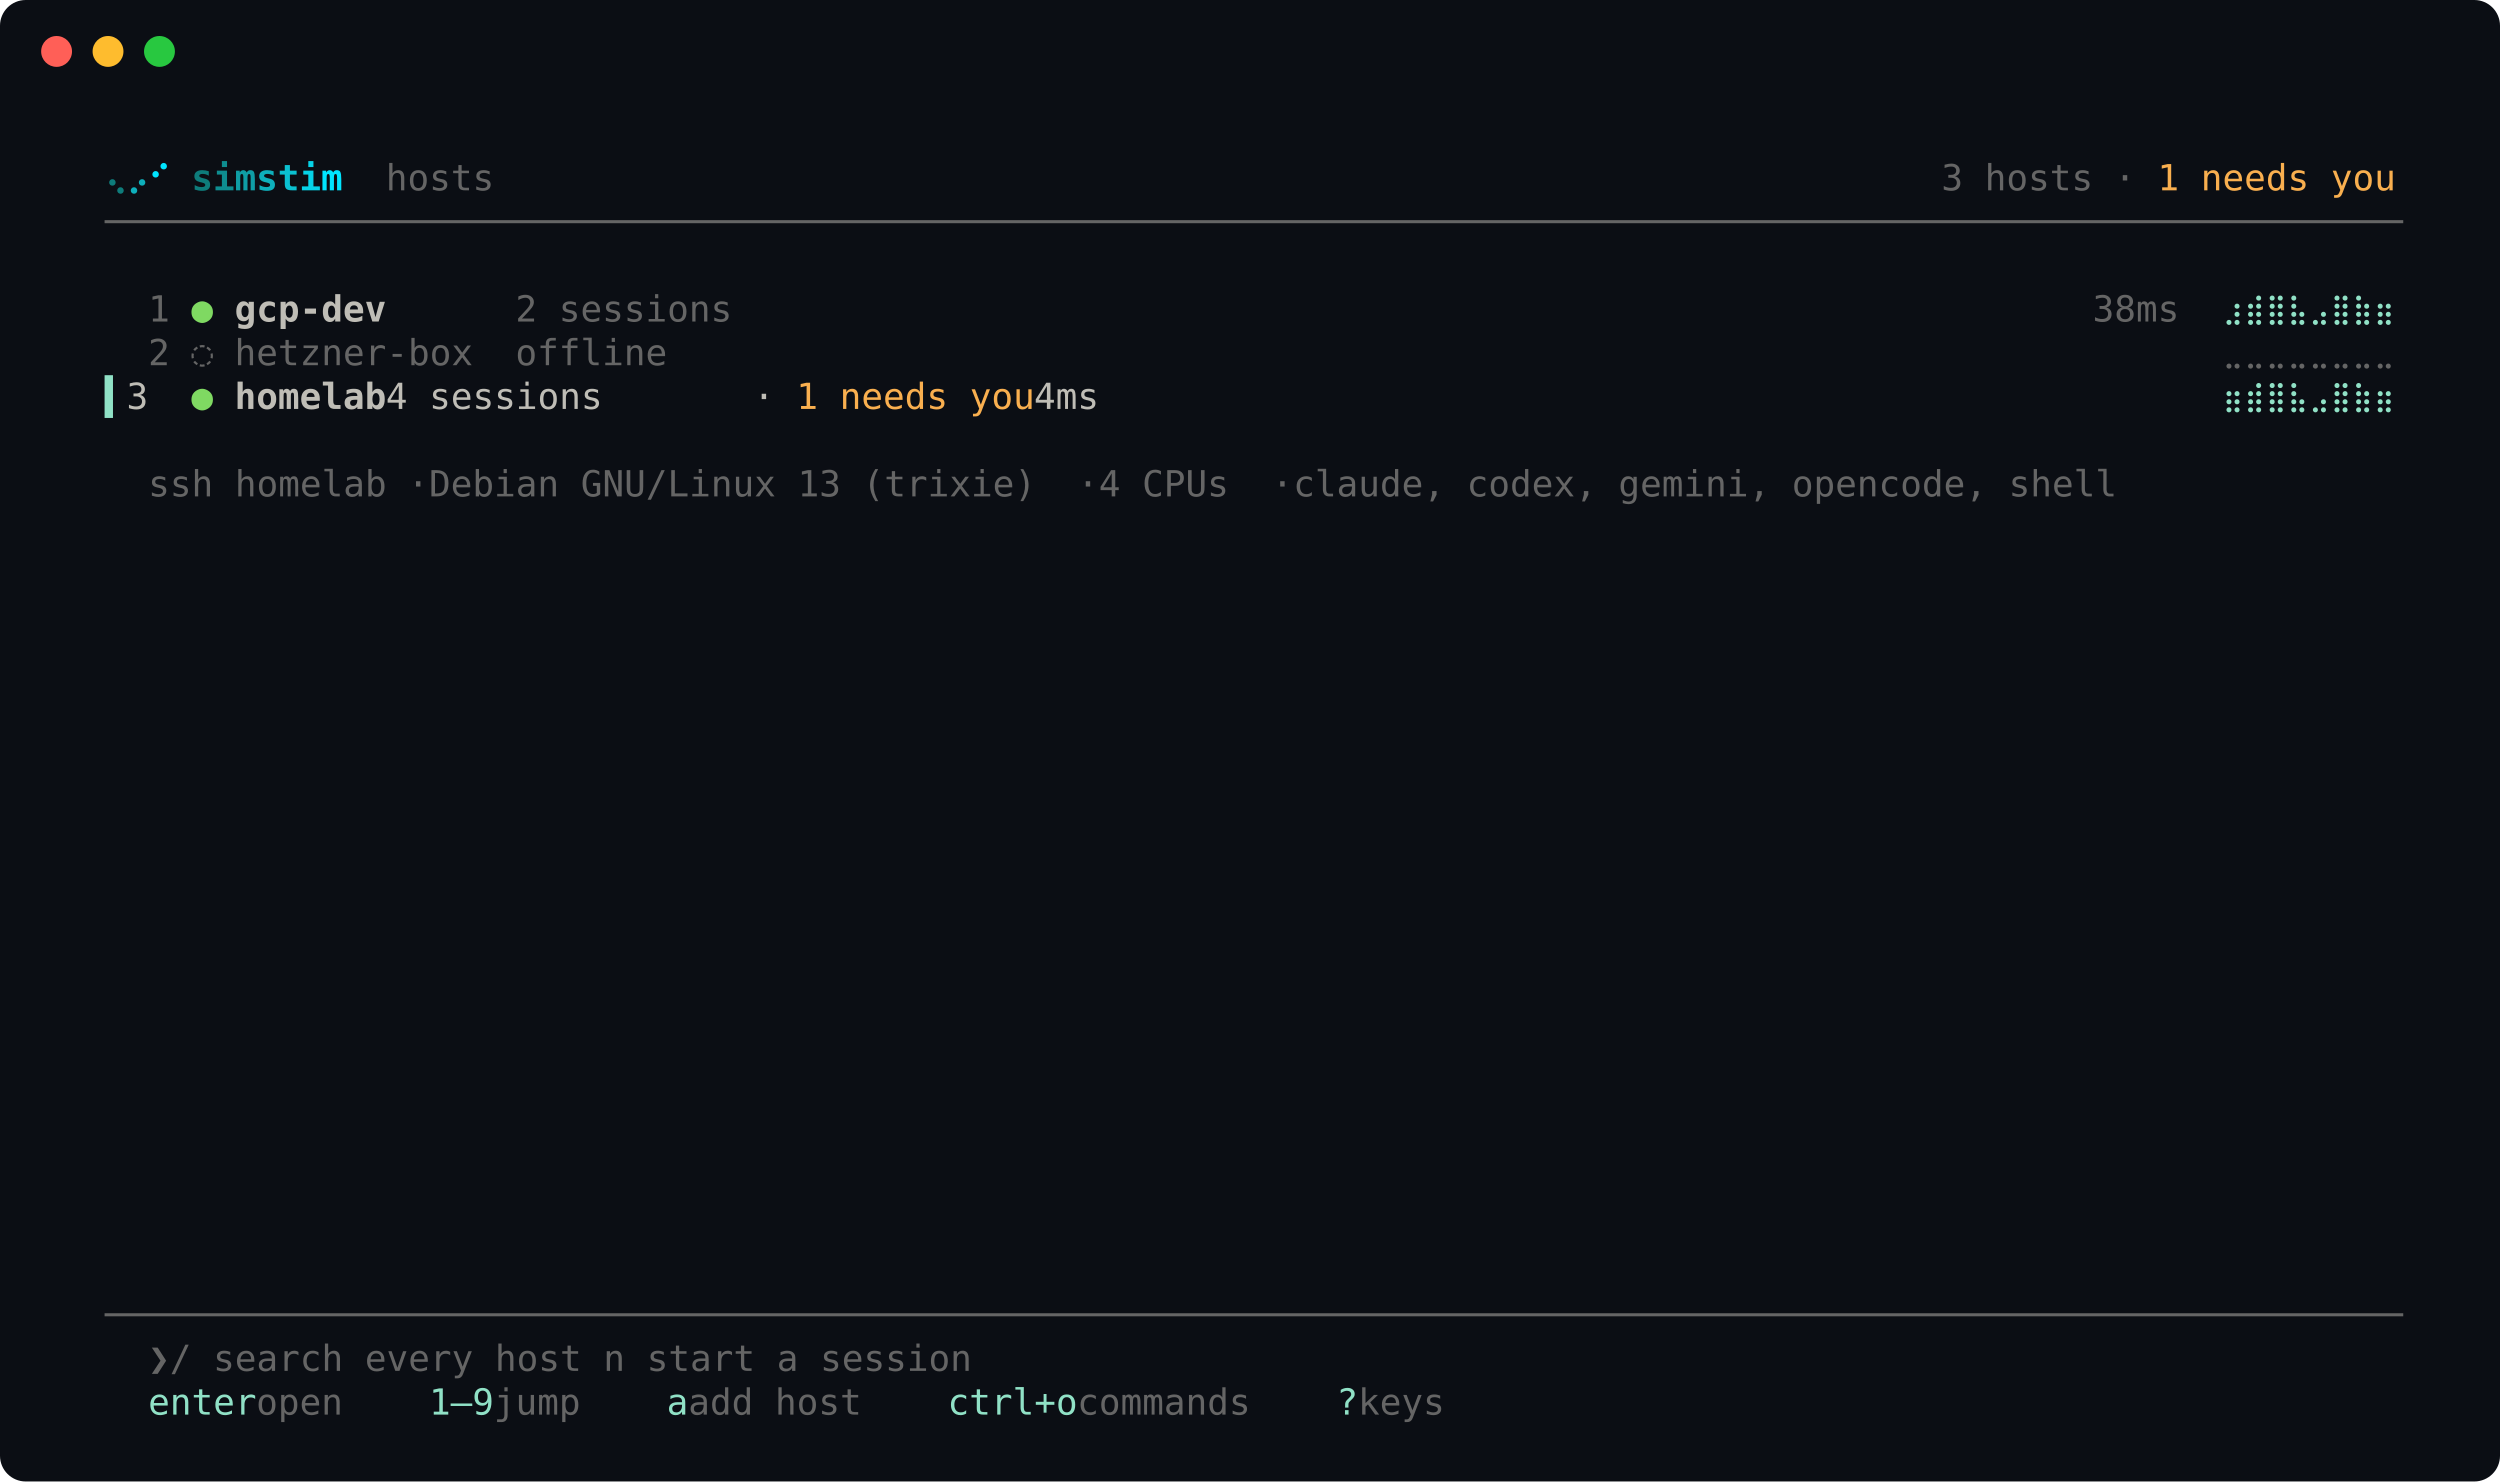
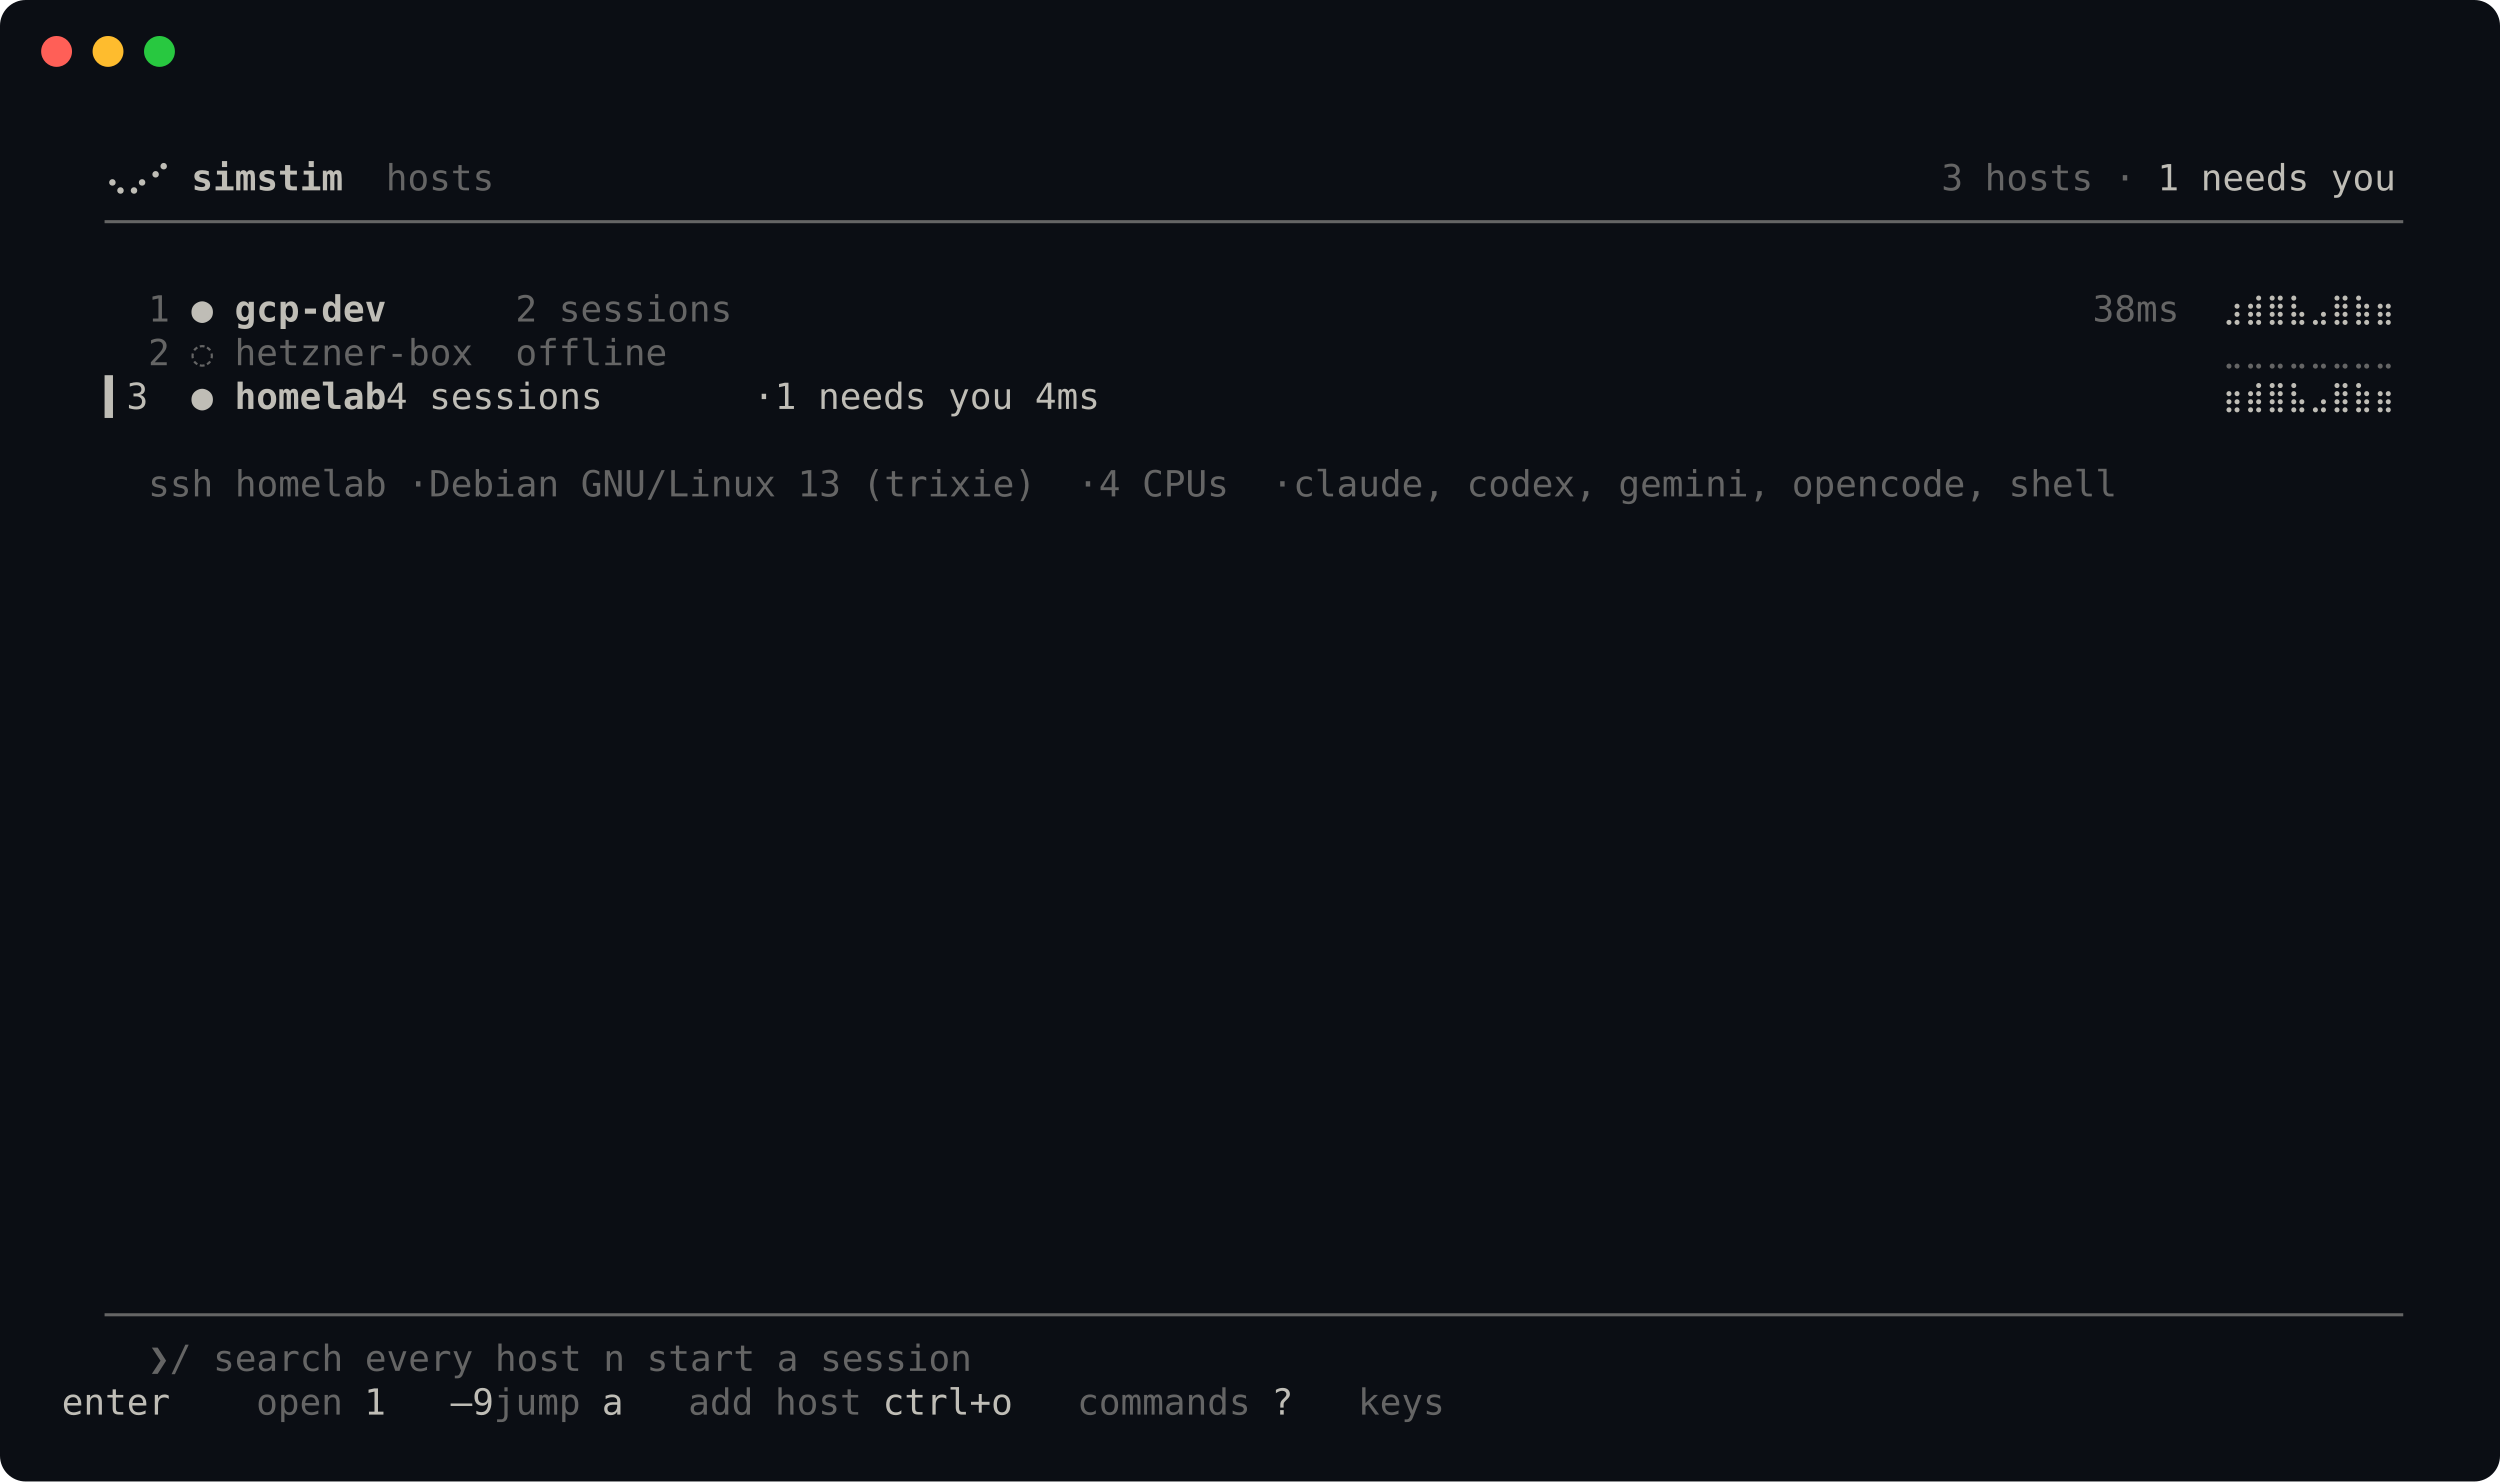
<svg xmlns="http://www.w3.org/2000/svg" width="972" height="576" viewBox="0 0 972 576">
  <style>text{font-family:"JetBrains Mono","SF Mono",Menlo,Consolas,"DejaVu Sans Mono",monospace;font-size:14px;white-space:pre}</style>
  <rect width="972" height="576" rx="10" fill="#0B0E14" />
  <circle cx="22" cy="20" r="6" fill="#FF5F57" />
  <circle cx="42" cy="20" r="6" fill="#FEBC2E" />
  <circle cx="62" cy="20" r="6" fill="#28C840" />
-   <text x="40.8" y="74.0" textLength="8.4" fill="#0E7C7B" font-weight="bold">⢄</text>
-   <text x="49.2" y="74.0" textLength="8.4" fill="#0EAFBB" font-weight="bold">⡠</text>
-   <text x="57.6" y="74.0" textLength="8.4" fill="#00E5FF" font-weight="bold">⠊</text>
-   <text x="74.4" y="74.0" textLength="8.4" fill="#0E7C7B" font-weight="bold">s</text>
-   <text x="82.8" y="74.0" textLength="8.4" fill="#0E8D90" font-weight="bold">i</text>
-   <text x="91.2" y="74.0" textLength="8.4" fill="#0F9EA5" font-weight="bold">m</text>
-   <text x="99.6" y="74.0" textLength="8.4" fill="#0EAFBB" font-weight="bold">s</text>
-   <text x="108.0" y="74.0" textLength="8.4" fill="#0BC1D1" font-weight="bold">t</text>
-   <text x="116.4" y="74.0" textLength="8.4" fill="#06D3E8" font-weight="bold">i</text>
-   <text x="124.8" y="74.0" textLength="8.4" fill="#00E5FF" font-weight="bold">m</text>
+   <text x="40.8" y="74.0" textLength="8.4" fill="#BFBDB6" font-weight="bold">⢄</text>
+   <text x="49.2" y="74.0" textLength="8.4" fill="#BFBDB6" font-weight="bold">⡠</text>
+   <text x="57.6" y="74.0" textLength="8.4" fill="#BFBDB6" font-weight="bold">⠊</text>
+   <text x="74.4" y="74.0" textLength="58.8" fill="#BFBDB6" font-weight="bold">simstim</text>
  <text x="150.0" y="74.0" textLength="42.0" fill="#656565">hosts</text>
  <text x="754.8" y="74.0" textLength="67.2" fill="#656565">3 hosts </text>
  <text x="822.0" y="74.0" textLength="8.4" fill="#656565">·</text>
-   <text x="838.8" y="74.0" textLength="92.4" fill="#F9AF4F">1 needs you</text>
+   <text x="838.8" y="74.0" textLength="109.2" fill="#BFBDB6">1 needs you  </text>
  <text x="40.8" y="91.0" textLength="890.4" fill="#656565">──────────────────────────────────────────────────────────────────────────────────────────────────────────</text>
  <text x="57.6" y="125.0" textLength="8.4" fill="#656565">1</text>
-   <text x="74.4" y="125.0" textLength="8.4" fill="#7FD962">●</text>
+   <text x="74.4" y="125.0" textLength="8.4" fill="#BFBDB6">●</text>
  <text x="91.2" y="125.0" textLength="58.8" fill="#BFBDB6" font-weight="bold">gcp-dev</text>
  <text x="200.4" y="125.0" textLength="84.0" fill="#656565">2 sessions</text>
  <text x="813.6" y="125.0" textLength="33.6" fill="#656565">38ms</text>
-   <text x="864.0" y="125.0" textLength="8.4" fill="#90E1C6">⣰</text>
-   <text x="872.4" y="125.0" textLength="8.4" fill="#90E1C6">⣾</text>
-   <text x="880.8" y="125.0" textLength="8.4" fill="#90E1C6">⣿</text>
-   <text x="889.2" y="125.0" textLength="8.4" fill="#90E1C6">⣧</text>
-   <text x="897.6" y="125.0" textLength="8.4" fill="#90E1C6">⣠</text>
-   <text x="906.0" y="125.0" textLength="8.4" fill="#90E1C6">⣿</text>
-   <text x="914.4" y="125.0" textLength="8.4" fill="#90E1C6">⣷</text>
-   <text x="922.8" y="125.0" textLength="8.4" fill="#90E1C6">⣶</text>
+   <text x="864.0" y="125.0" textLength="8.4" fill="#BFBDB6">⣰</text>
+   <text x="872.4" y="125.0" textLength="8.4" fill="#BFBDB6">⣾</text>
+   <text x="880.8" y="125.0" textLength="8.4" fill="#BFBDB6">⣿</text>
+   <text x="889.2" y="125.0" textLength="8.4" fill="#BFBDB6">⣧</text>
+   <text x="897.6" y="125.0" textLength="8.4" fill="#BFBDB6">⣠</text>
+   <text x="906.0" y="125.0" textLength="8.4" fill="#BFBDB6">⣿</text>
+   <text x="914.4" y="125.0" textLength="8.4" fill="#BFBDB6">⣷</text>
+   <text x="922.8" y="125.0" textLength="8.4" fill="#BFBDB6">⣶</text>
  <text x="57.6" y="142.0" textLength="8.4" fill="#656565">2</text>
  <text x="74.4" y="142.0" textLength="8.4" fill="#656565">◌</text>
  <text x="91.2" y="142.0" textLength="92.4" fill="#656565">hetzner-box</text>
  <text x="200.4" y="142.0" textLength="58.8" fill="#656565">offline</text>
  <text x="864.0" y="142.0" textLength="8.4" fill="#656565">⣀</text>
  <text x="872.4" y="142.0" textLength="8.4" fill="#656565">⣀</text>
  <text x="880.8" y="142.0" textLength="8.4" fill="#656565">⣀</text>
  <text x="889.2" y="142.0" textLength="8.4" fill="#656565">⣀</text>
  <text x="897.6" y="142.0" textLength="8.4" fill="#656565">⣀</text>
  <text x="906.0" y="142.0" textLength="8.4" fill="#656565">⣀</text>
  <text x="914.4" y="142.0" textLength="8.4" fill="#656565">⣀</text>
  <text x="922.8" y="142.0" textLength="8.4" fill="#656565">⣀</text>
-   <text x="40.8" y="159.0" textLength="8.4" fill="#90E1C6">▍</text>
+   <text x="40.8" y="159.0" textLength="8.4" fill="#BFBDB6">▍</text>
  <text x="49.2" y="159.0" textLength="25.2" fill="#BFBDB6"> 3 </text>
-   <text x="74.4" y="159.0" textLength="8.4" fill="#7FD962">●</text>
+   <text x="74.4" y="159.0" textLength="8.4" fill="#BFBDB6">●</text>
  <text x="91.2" y="159.0" textLength="58.8" fill="#BFBDB6" font-weight="bold">homelab</text>
  <text x="150.0" y="159.0" textLength="142.8" fill="#BFBDB6">      4 sessions </text>
  <text x="292.8" y="159.0" textLength="8.4" fill="#BFBDB6">·</text>
-   <text x="309.6" y="159.0" textLength="92.4" fill="#F9AF4F">1 needs you</text>
-   <text x="402.0" y="159.0" textLength="462.0" fill="#BFBDB6">                                                  4ms  </text>
-   <text x="864.0" y="159.0" textLength="8.4" fill="#90E1C6">⣶</text>
-   <text x="872.4" y="159.0" textLength="8.4" fill="#90E1C6">⣾</text>
-   <text x="880.8" y="159.0" textLength="8.4" fill="#90E1C6">⣿</text>
-   <text x="889.2" y="159.0" textLength="8.4" fill="#90E1C6">⣧</text>
-   <text x="897.6" y="159.0" textLength="8.4" fill="#90E1C6">⣠</text>
-   <text x="906.0" y="159.0" textLength="8.4" fill="#90E1C6">⣿</text>
-   <text x="914.4" y="159.0" textLength="8.4" fill="#90E1C6">⣷</text>
-   <text x="922.8" y="159.0" textLength="8.4" fill="#90E1C6">⣶</text>
+   <text x="301.2" y="159.0" textLength="562.8" fill="#BFBDB6"> 1 needs you                                                  4ms  </text>
+   <text x="864.0" y="159.0" textLength="8.4" fill="#BFBDB6">⣶</text>
+   <text x="872.4" y="159.0" textLength="8.4" fill="#BFBDB6">⣾</text>
+   <text x="880.8" y="159.0" textLength="8.4" fill="#BFBDB6">⣿</text>
+   <text x="889.2" y="159.0" textLength="8.4" fill="#BFBDB6">⣧</text>
+   <text x="897.6" y="159.0" textLength="8.4" fill="#BFBDB6">⣠</text>
+   <text x="906.0" y="159.0" textLength="8.4" fill="#BFBDB6">⣿</text>
+   <text x="914.4" y="159.0" textLength="8.4" fill="#BFBDB6">⣷</text>
+   <text x="922.8" y="159.0" textLength="8.4" fill="#BFBDB6">⣶</text>
  <text x="57.6" y="193.0" textLength="100.8" fill="#656565">ssh homelab </text>
  <text x="158.4" y="193.0" textLength="8.4" fill="#656565">·</text>
  <text x="166.8" y="193.0" textLength="252.0" fill="#656565"> Debian GNU/Linux 13 (trixie) </text>
  <text x="418.8" y="193.0" textLength="8.4" fill="#656565">·</text>
  <text x="427.2" y="193.0" textLength="67.2" fill="#656565"> 4 CPUs </text>
  <text x="494.4" y="193.0" textLength="8.4" fill="#656565">·</text>
  <text x="502.8" y="193.0" textLength="327.6" fill="#656565"> claude, codex, gemini, opencode, shell</text>
  <text x="40.8" y="516.0" textLength="890.4" fill="#656565">──────────────────────────────────────────────────────────────────────────────────────────────────────────</text>
  <text x="57.6" y="533.0" textLength="8.4" fill="#656565">❯</text>
  <text x="66.0" y="533.0" textLength="336.0" fill="#656565"> / search every host   n start a session</text>
-   <text x="57.6" y="550.0" textLength="42.0" fill="#90E1C6">enter</text>
+   <text x="24.0" y="550.0" textLength="75.6" fill="#BFBDB6">    enter</text>
  <text x="99.6" y="550.0" textLength="42.0" fill="#656565"> open</text>
-   <text x="166.8" y="550.0" textLength="8.4" fill="#90E1C6">1</text>
-   <text x="175.2" y="550.0" textLength="8.4" fill="#90E1C6">–</text>
-   <text x="183.6" y="550.0" textLength="8.4" fill="#90E1C6">9</text>
+   <text x="141.6" y="550.0" textLength="33.6" fill="#BFBDB6">   1</text>
+   <text x="175.2" y="550.0" textLength="8.4" fill="#BFBDB6">–</text>
+   <text x="183.6" y="550.0" textLength="8.4" fill="#BFBDB6">9</text>
  <text x="192.0" y="550.0" textLength="42.0" fill="#656565"> jump</text>
-   <text x="259.2" y="550.0" textLength="8.4" fill="#90E1C6">a</text>
+   <text x="234.0" y="550.0" textLength="33.6" fill="#BFBDB6">   a</text>
  <text x="267.6" y="550.0" textLength="75.6" fill="#656565"> add host</text>
-   <text x="368.4" y="550.0" textLength="50.4" fill="#90E1C6">ctrl+o</text>
+   <text x="343.2" y="550.0" textLength="75.6" fill="#BFBDB6">   ctrl+o</text>
  <text x="418.8" y="550.0" textLength="75.6" fill="#656565"> commands</text>
-   <text x="519.6" y="550.0" textLength="8.4" fill="#90E1C6">?</text>
+   <text x="494.4" y="550.0" textLength="33.6" fill="#BFBDB6">   ?</text>
  <text x="528.0" y="550.0" textLength="42.0" fill="#656565"> keys</text>
</svg>
